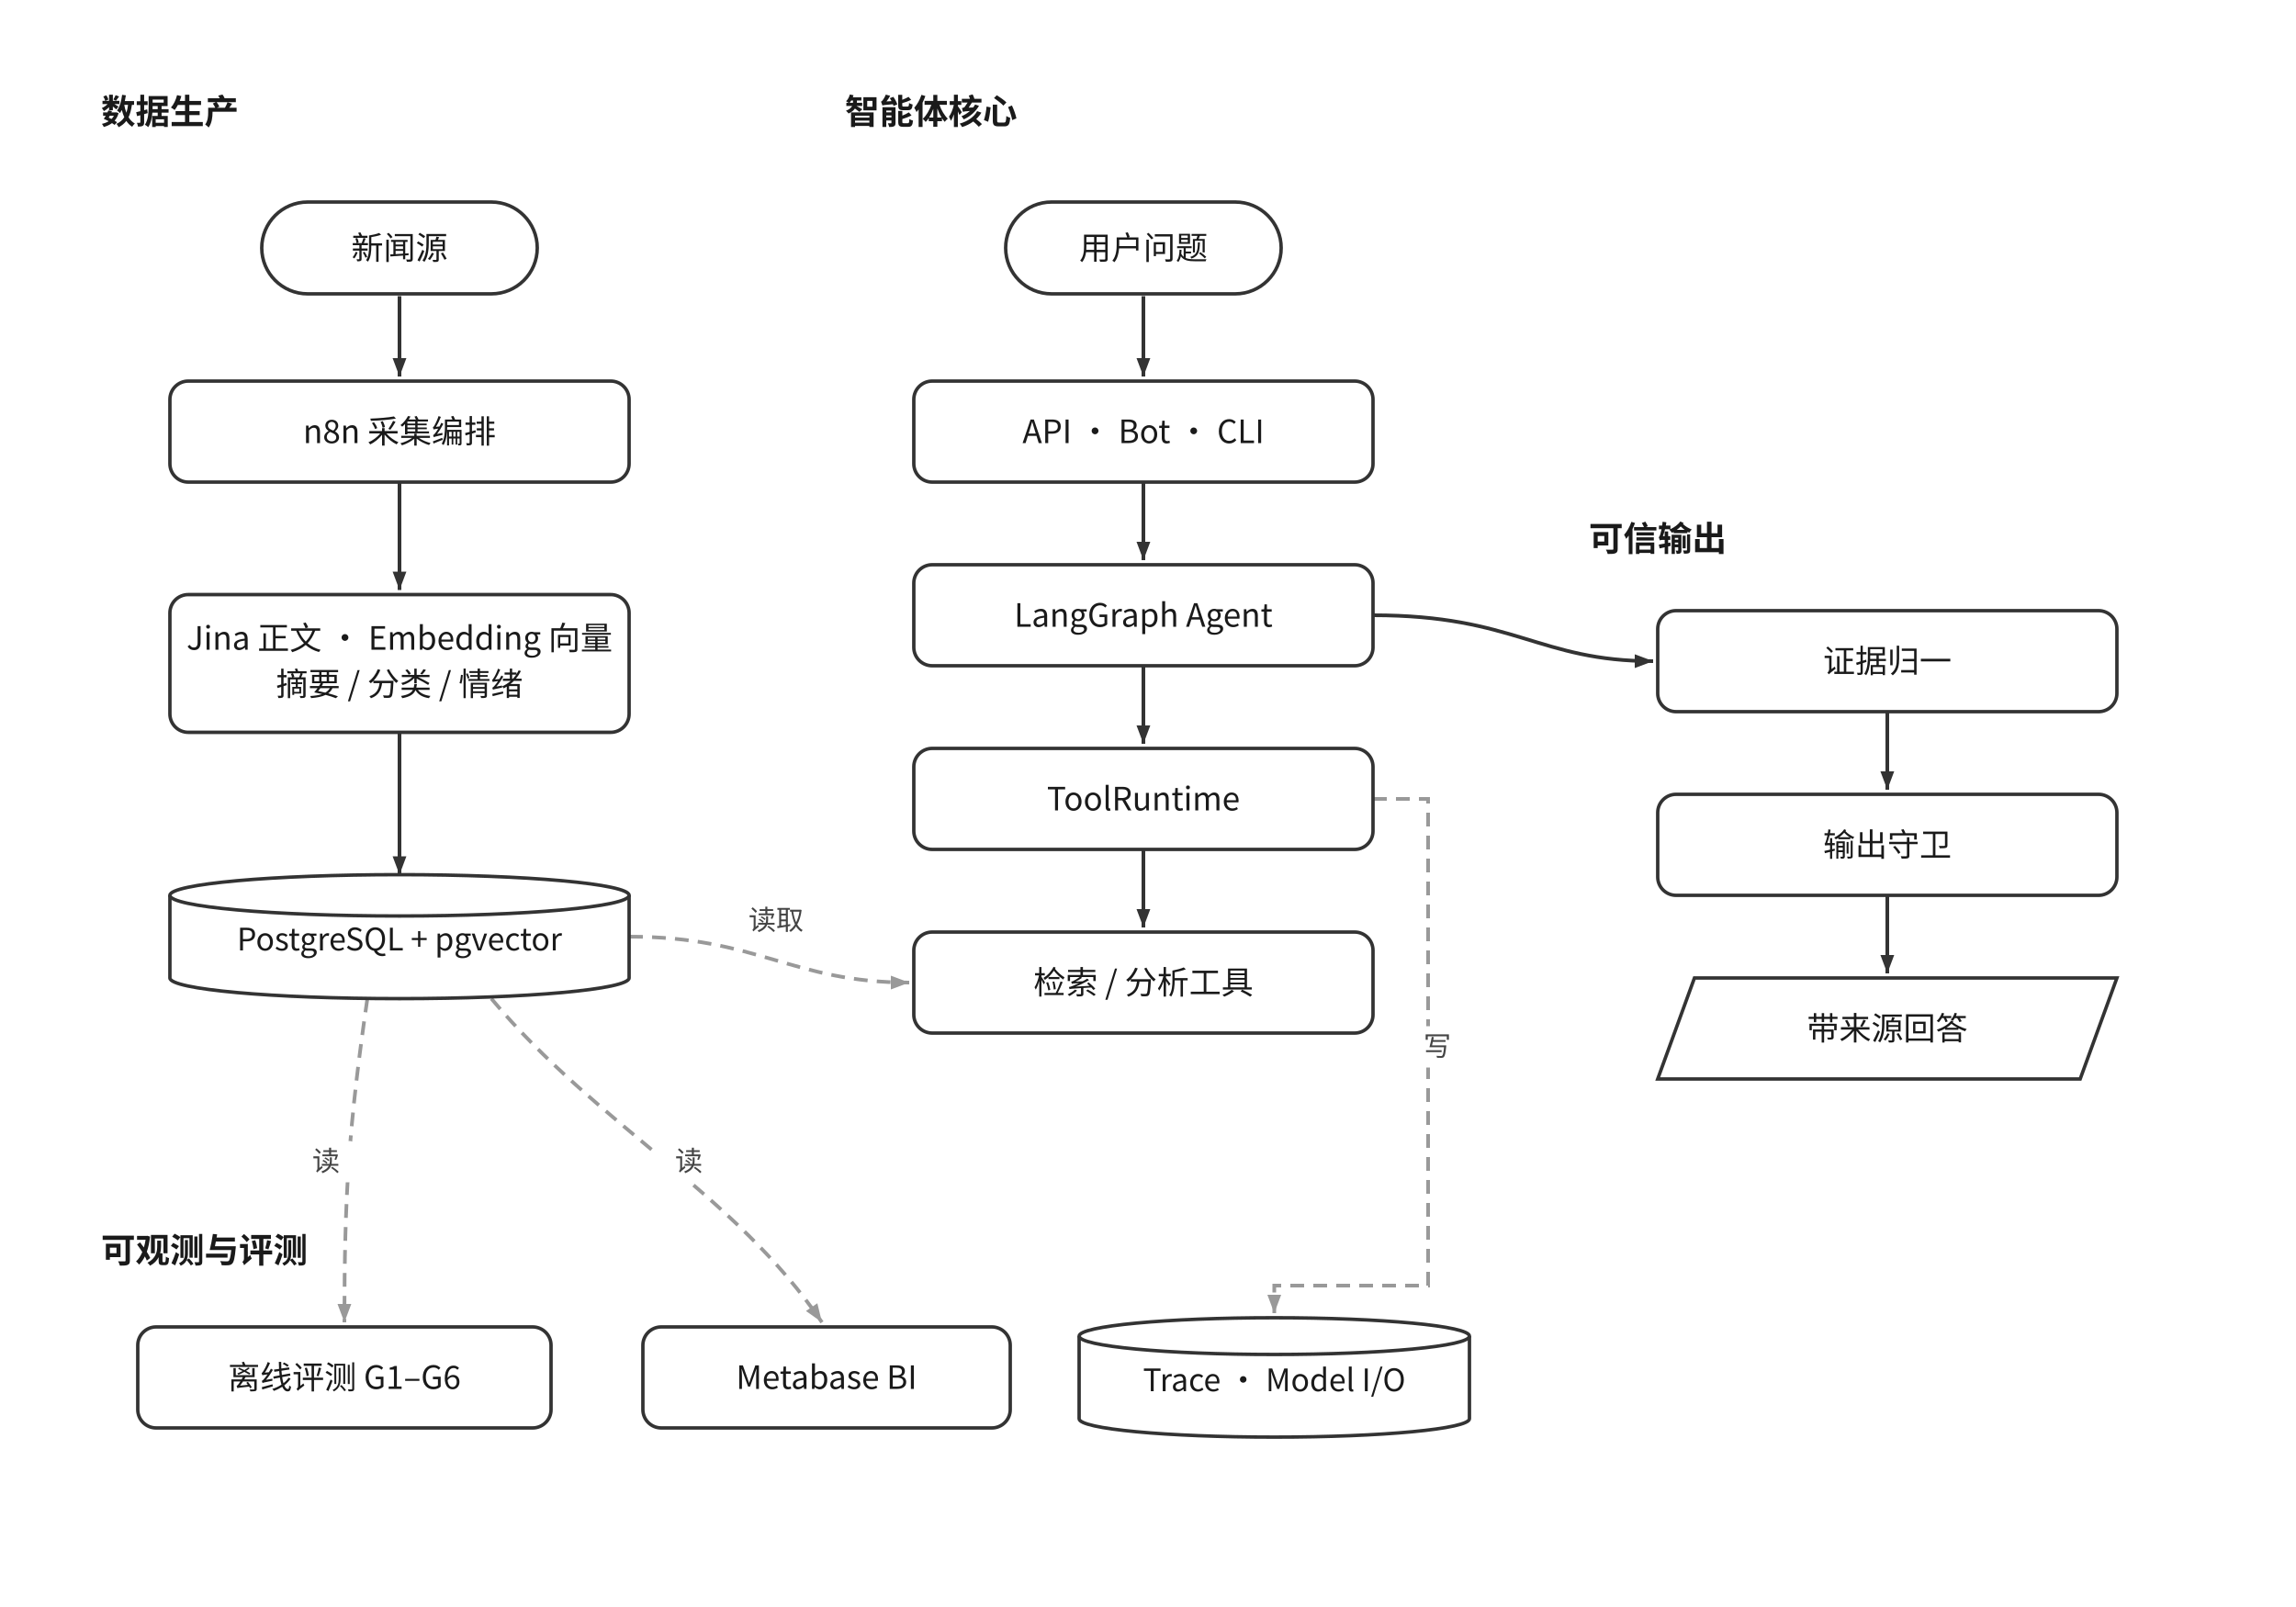
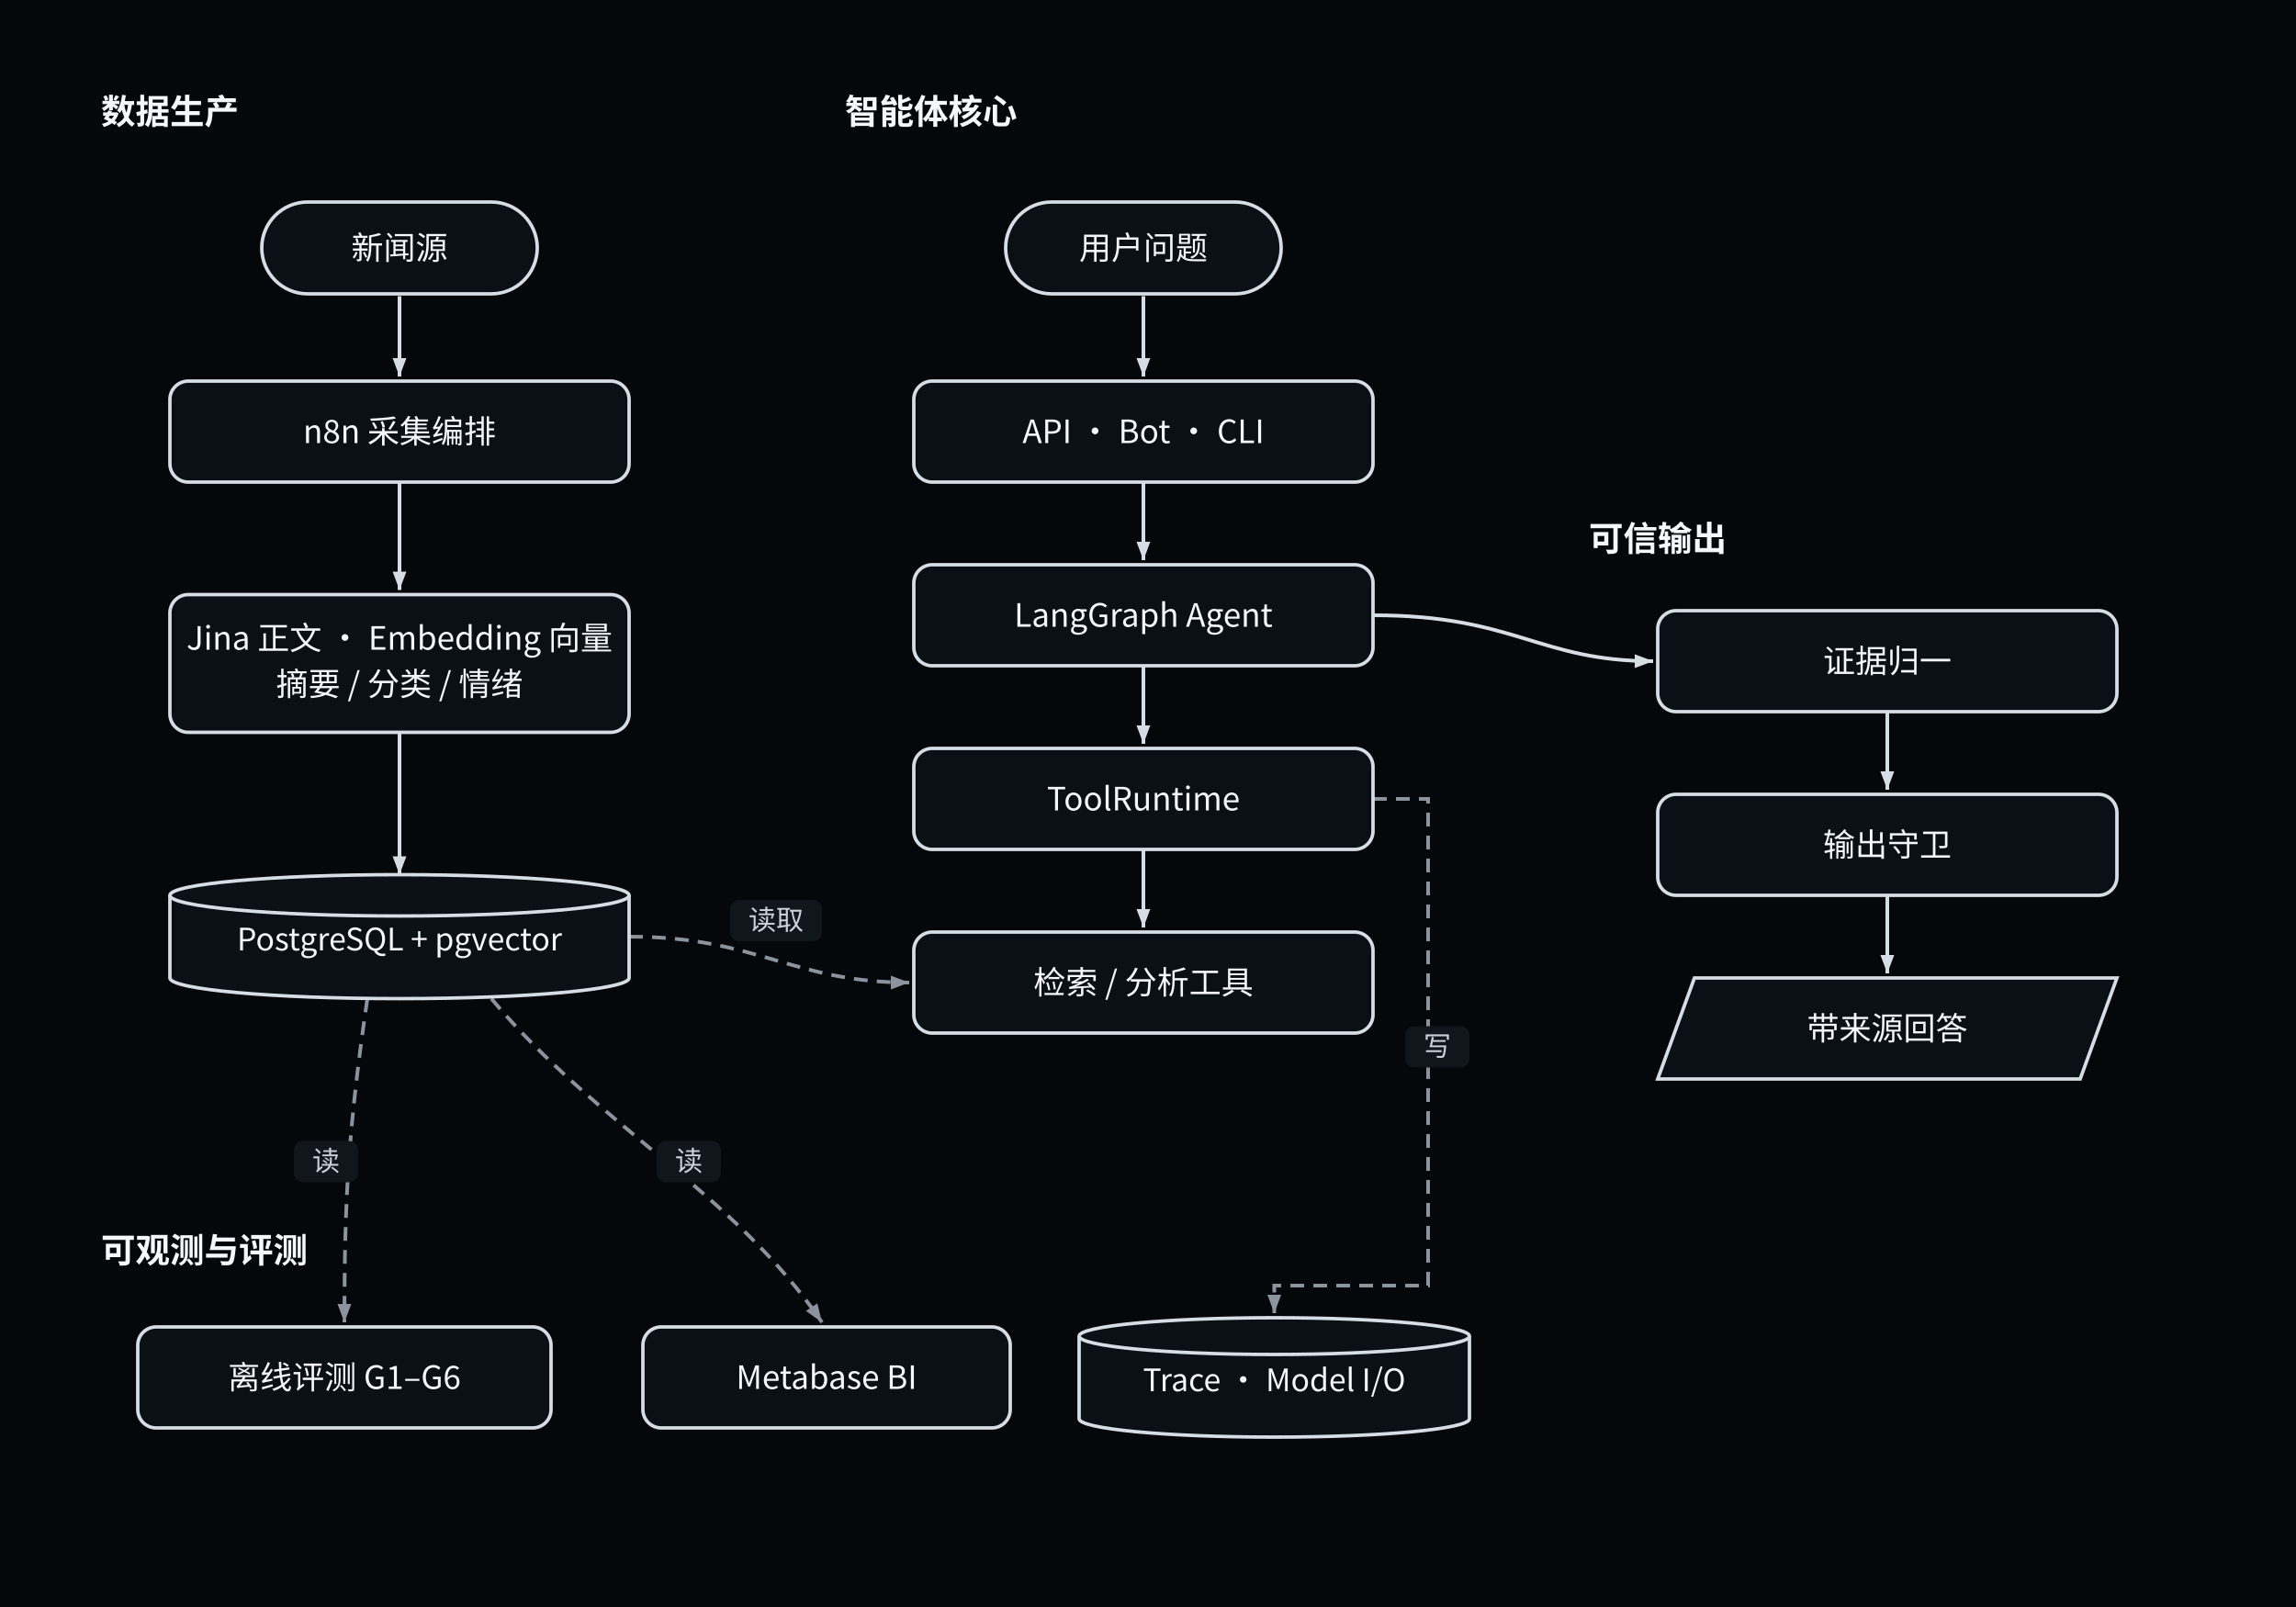
<svg xmlns="http://www.w3.org/2000/svg" viewBox="0 0 1000 700" font-family="'Segoe UI','Microsoft YaHei','PingFang SC','Hiragino Sans GB','Noto Sans CJK SC',sans-serif">
  <defs>
    <marker id="arrow" markerWidth="10" markerHeight="10" refX="8" refY="3" orient="auto" markerUnits="userSpaceOnUse">
-       <path d="M0,0 L8,3 L0,6 Z" fill="#333333" />
+       <path d="M0,0 L8,3 L0,6 Z" fill="#d7dde5" />
    </marker>
    <marker id="arrowLight" markerWidth="10" markerHeight="10" refX="8" refY="3" orient="auto" markerUnits="userSpaceOnUse">
-       <path d="M0,0 L8,3 L0,6 Z" fill="#999999" />
+       <path d="M0,0 L8,3 L0,6 Z" fill="#8b949e" />
    </marker>
  </defs>
-   <rect width="1000" height="700" fill="#ffffff" />
-   <g font-size="15" font-weight="700" fill="#1a1a1a">
+   <rect width="1000" height="700" fill="#05070a" />
+   <g font-size="15" font-weight="700" fill="#f4f7fb">
    <text x="44" y="54">数据生产</text>
    <text x="368" y="54">智能体核心</text>
    <text x="692" y="240">可信输出</text>
    <text x="44" y="550">可观测与评测</text>
  </g>
-   <g stroke="#333333" stroke-width="1.6" fill="none" marker-end="url(#arrow)">
+   <g stroke="#d7dde5" stroke-width="1.6" fill="none" marker-end="url(#arrow)">
    <line x1="174" y1="129" x2="174" y2="164" />
    <line x1="174" y1="210" x2="174" y2="257" />
    <line x1="174" y1="319" x2="174" y2="381" />
    <line x1="498" y1="129" x2="498" y2="164" />
    <line x1="498" y1="210" x2="498" y2="244" />
    <line x1="498" y1="290" x2="498" y2="324" />
    <line x1="498" y1="370" x2="498" y2="404" />
    <line x1="822" y1="310" x2="822" y2="344" />
    <line x1="822" y1="390" x2="822" y2="424" />
    <path d="M598,268 C660,268 670,288 720,288" />
  </g>
-   <g stroke="#999999" stroke-width="1.6" fill="none" stroke-dasharray="6 4" marker-end="url(#arrowLight)">
+   <g stroke="#8b949e" stroke-width="1.6" fill="none" stroke-dasharray="6 4" marker-end="url(#arrowLight)">
    <path d="M274,408 C330,408 345,428 396,428" />
    <path d="M598,348 L622,348 L622,560 L555,560 L555,572" />
    <path d="M160,435 C152,490 150,520 150,576" />
    <path d="M214,435 C260,490 320,520 358,576" />
  </g>
-   <g font-size="12" fill="#444444" text-anchor="middle">
-     <rect x="318" y="392" width="40" height="18" rx="4" fill="#ffffff" />
+   <g font-size="12" fill="#c9d1d9" text-anchor="middle">
+     <rect x="318" y="392" width="40" height="18" rx="4" fill="#11161d" />
    <text x="338" y="405">读取</text>
-     <rect x="612" y="447" width="28" height="18" rx="4" fill="#ffffff" />
+     <rect x="612" y="447" width="28" height="18" rx="4" fill="#11161d" />
    <text x="626" y="460">写</text>
-     <rect x="128" y="497" width="28" height="18" rx="4" fill="#ffffff" />
+     <rect x="128" y="497" width="28" height="18" rx="4" fill="#11161d" />
    <text x="142" y="510">读</text>
-     <rect x="286" y="497" width="28" height="18" rx="4" fill="#ffffff" />
+     <rect x="286" y="497" width="28" height="18" rx="4" fill="#11161d" />
    <text x="300" y="510">读</text>
  </g>
-   <g font-size="14" fill="#1a1a1a" text-anchor="middle">
-     <g stroke="#333333" stroke-width="1.5" fill="#ffffff">
+   <g font-size="14" fill="#f4f7fb" text-anchor="middle">
+     <g stroke="#d7dde5" stroke-width="1.5" fill="#0b1017">
      <rect x="114" y="88" width="120" height="40" rx="20" />
      <rect x="74" y="166" width="200" height="44" rx="8" />
      <rect x="74" y="259" width="200" height="60" rx="8" />
      <path d="M74,390 L74,426 A100,9 0 0 0 274,426 L274,390" />
      <ellipse cx="174" cy="390" rx="100" ry="9" />
      <rect x="438" y="88" width="120" height="40" rx="20" />
      <rect x="398" y="166" width="200" height="44" rx="8" />
      <rect x="398" y="246" width="200" height="44" rx="8" />
      <rect x="398" y="326" width="200" height="44" rx="8" />
      <rect x="398" y="406" width="200" height="44" rx="8" />
      <rect x="722" y="266" width="200" height="44" rx="8" />
      <rect x="722" y="346" width="200" height="44" rx="8" />
      <polygon points="738,426 922,426 906,470 722,470" />
      <rect x="60" y="578" width="180" height="44" rx="8" />
      <rect x="280" y="578" width="160" height="44" rx="8" />
      <path d="M470,582 L470,618 A85,8 0 0 0 640,618 L640,582" />
      <ellipse cx="555" cy="582" rx="85" ry="8" />
    </g>
    <text x="174" y="113">新闻源</text>
    <text x="174" y="193">n8n 采集编排</text>
    <text x="174" y="283">Jina 正文 · Embedding 向量</text>
    <text x="174" y="303">摘要 / 分类 / 情绪</text>
    <text x="174" y="414" font-size="13.5">PostgreSQL + pgvector</text>
    <text x="498" y="113">用户问题</text>
    <text x="498" y="193">API · Bot · CLI</text>
    <text x="498" y="273">LangGraph Agent</text>
    <text x="498" y="353">ToolRuntime</text>
    <text x="498" y="433">检索 / 分析工具</text>
    <text x="822" y="293">证据归一</text>
    <text x="822" y="373">输出守卫</text>
    <text x="822" y="453">带来源回答</text>
    <text x="150" y="605">离线评测 G1–G6</text>
    <text x="360" y="605">Metabase BI</text>
    <text x="555" y="606" font-size="13.5">Trace · Model I/O</text>
  </g>
</svg>
